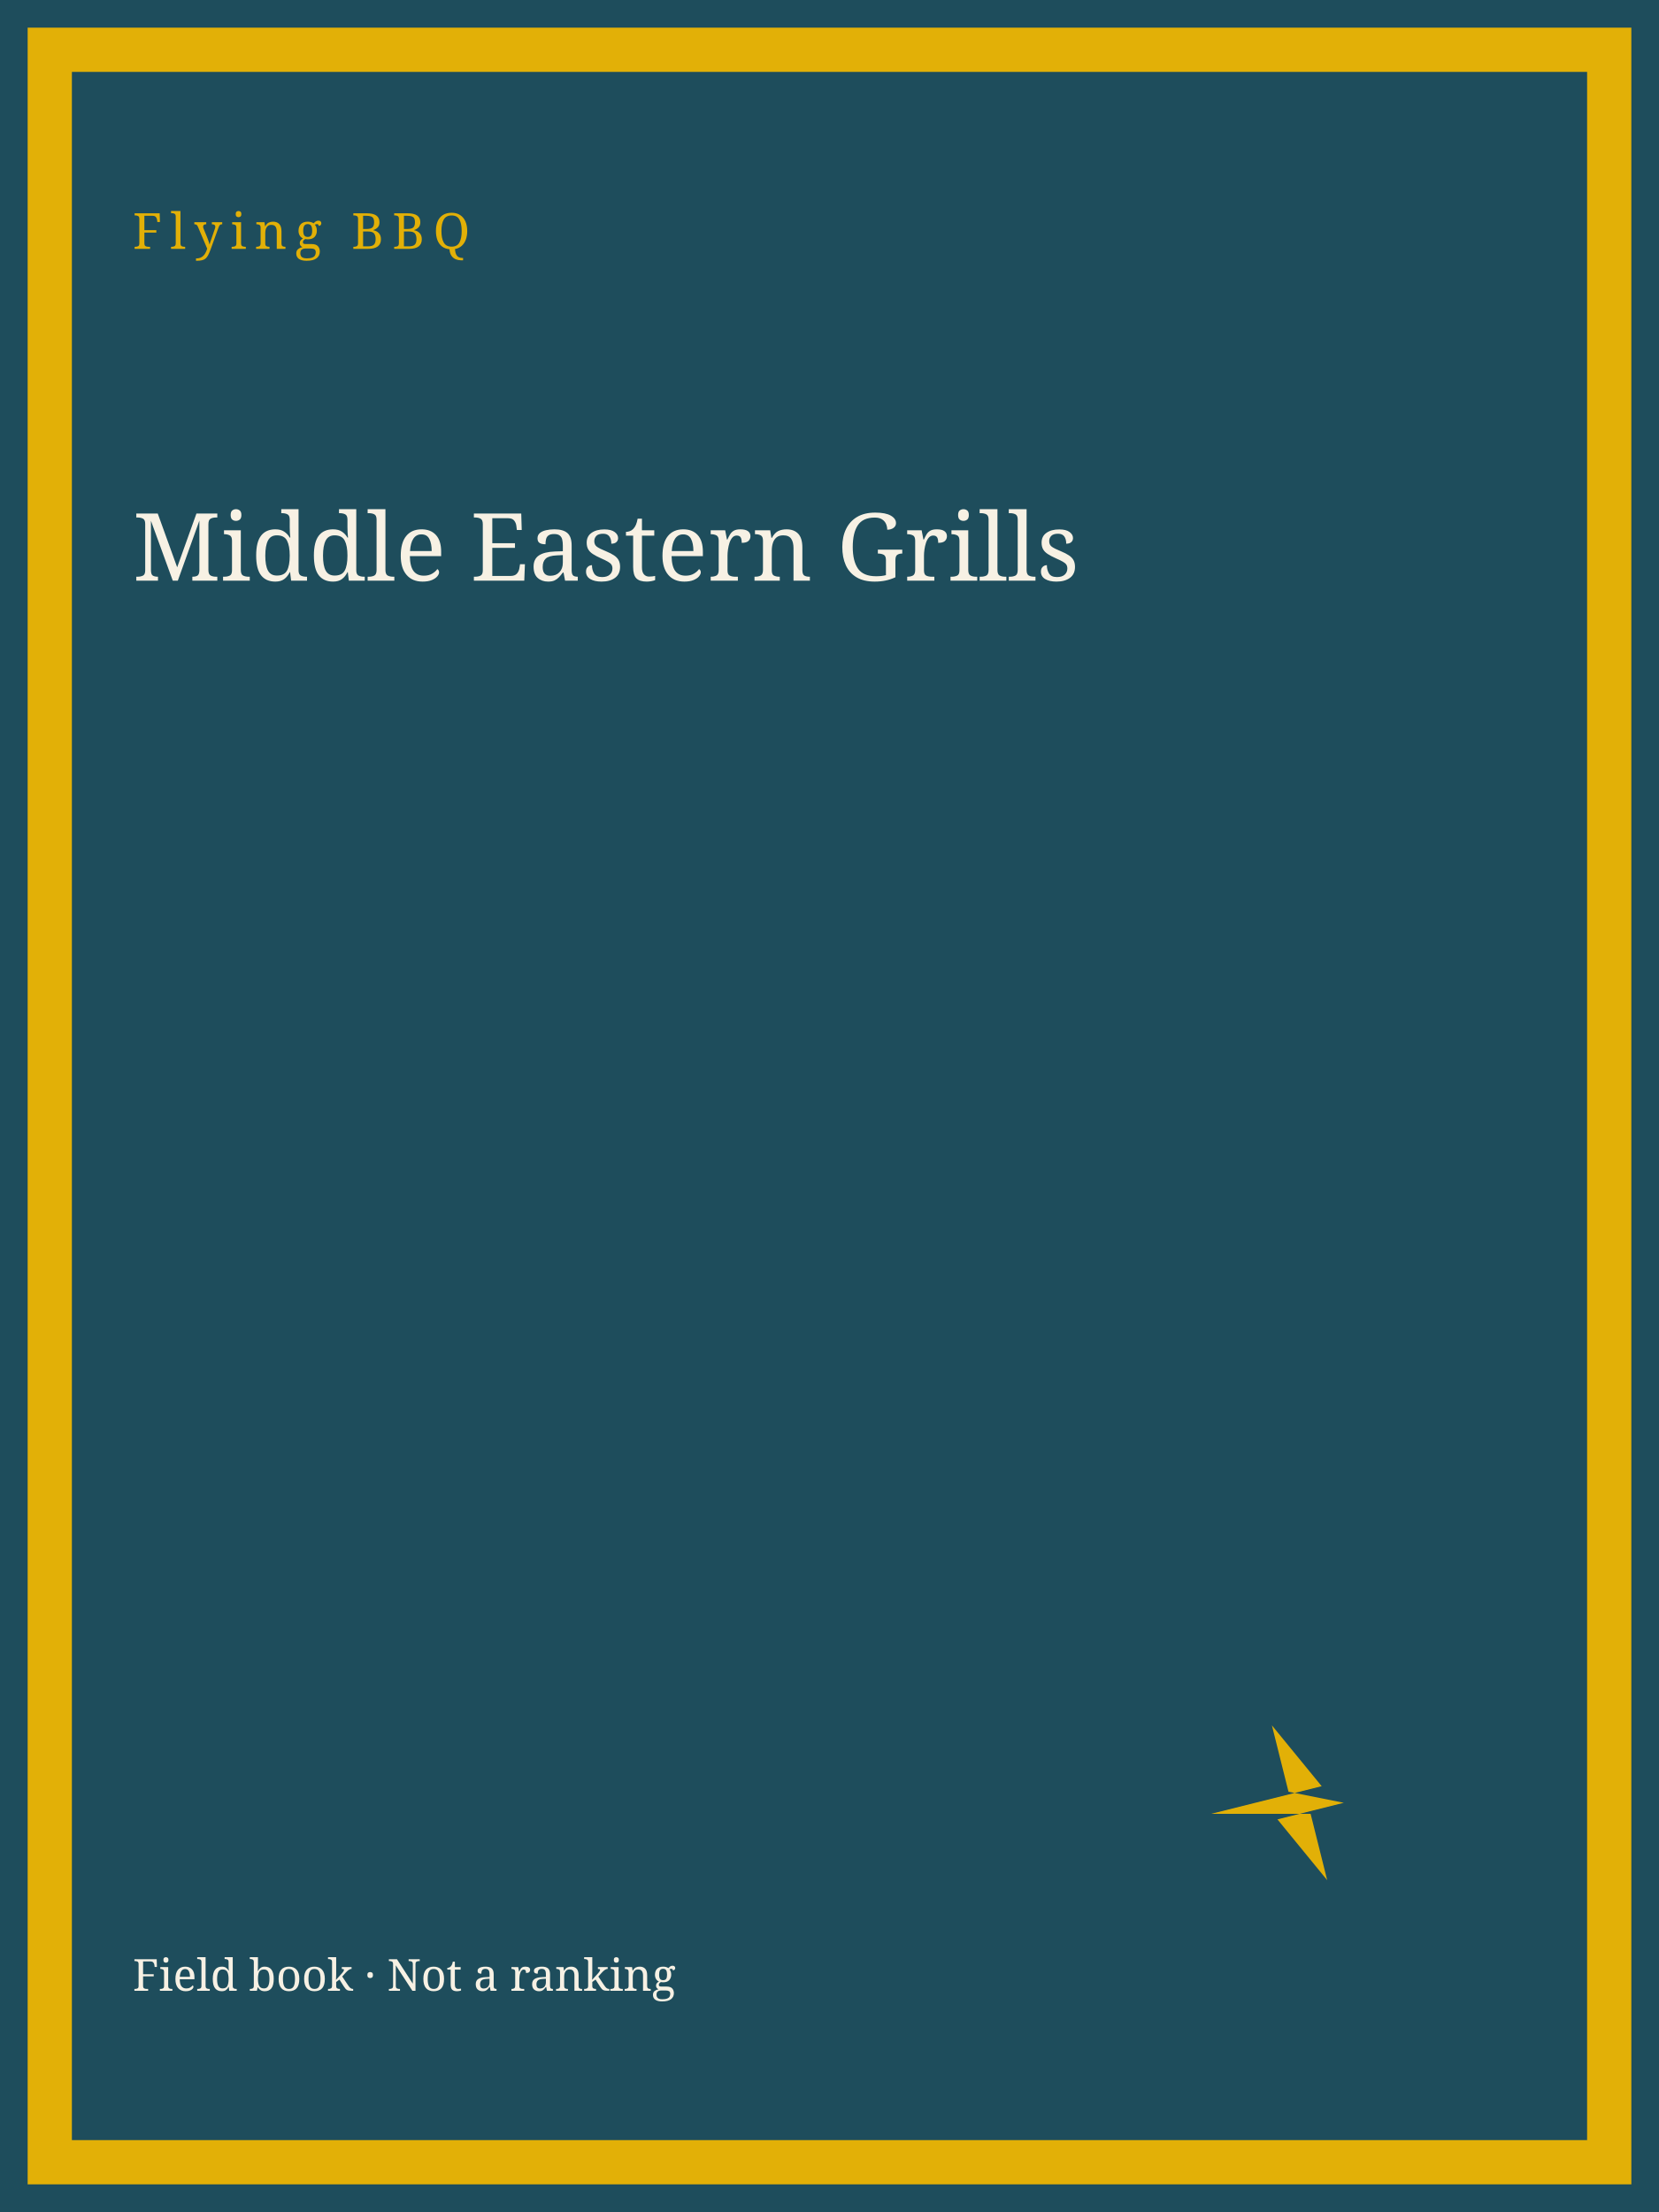
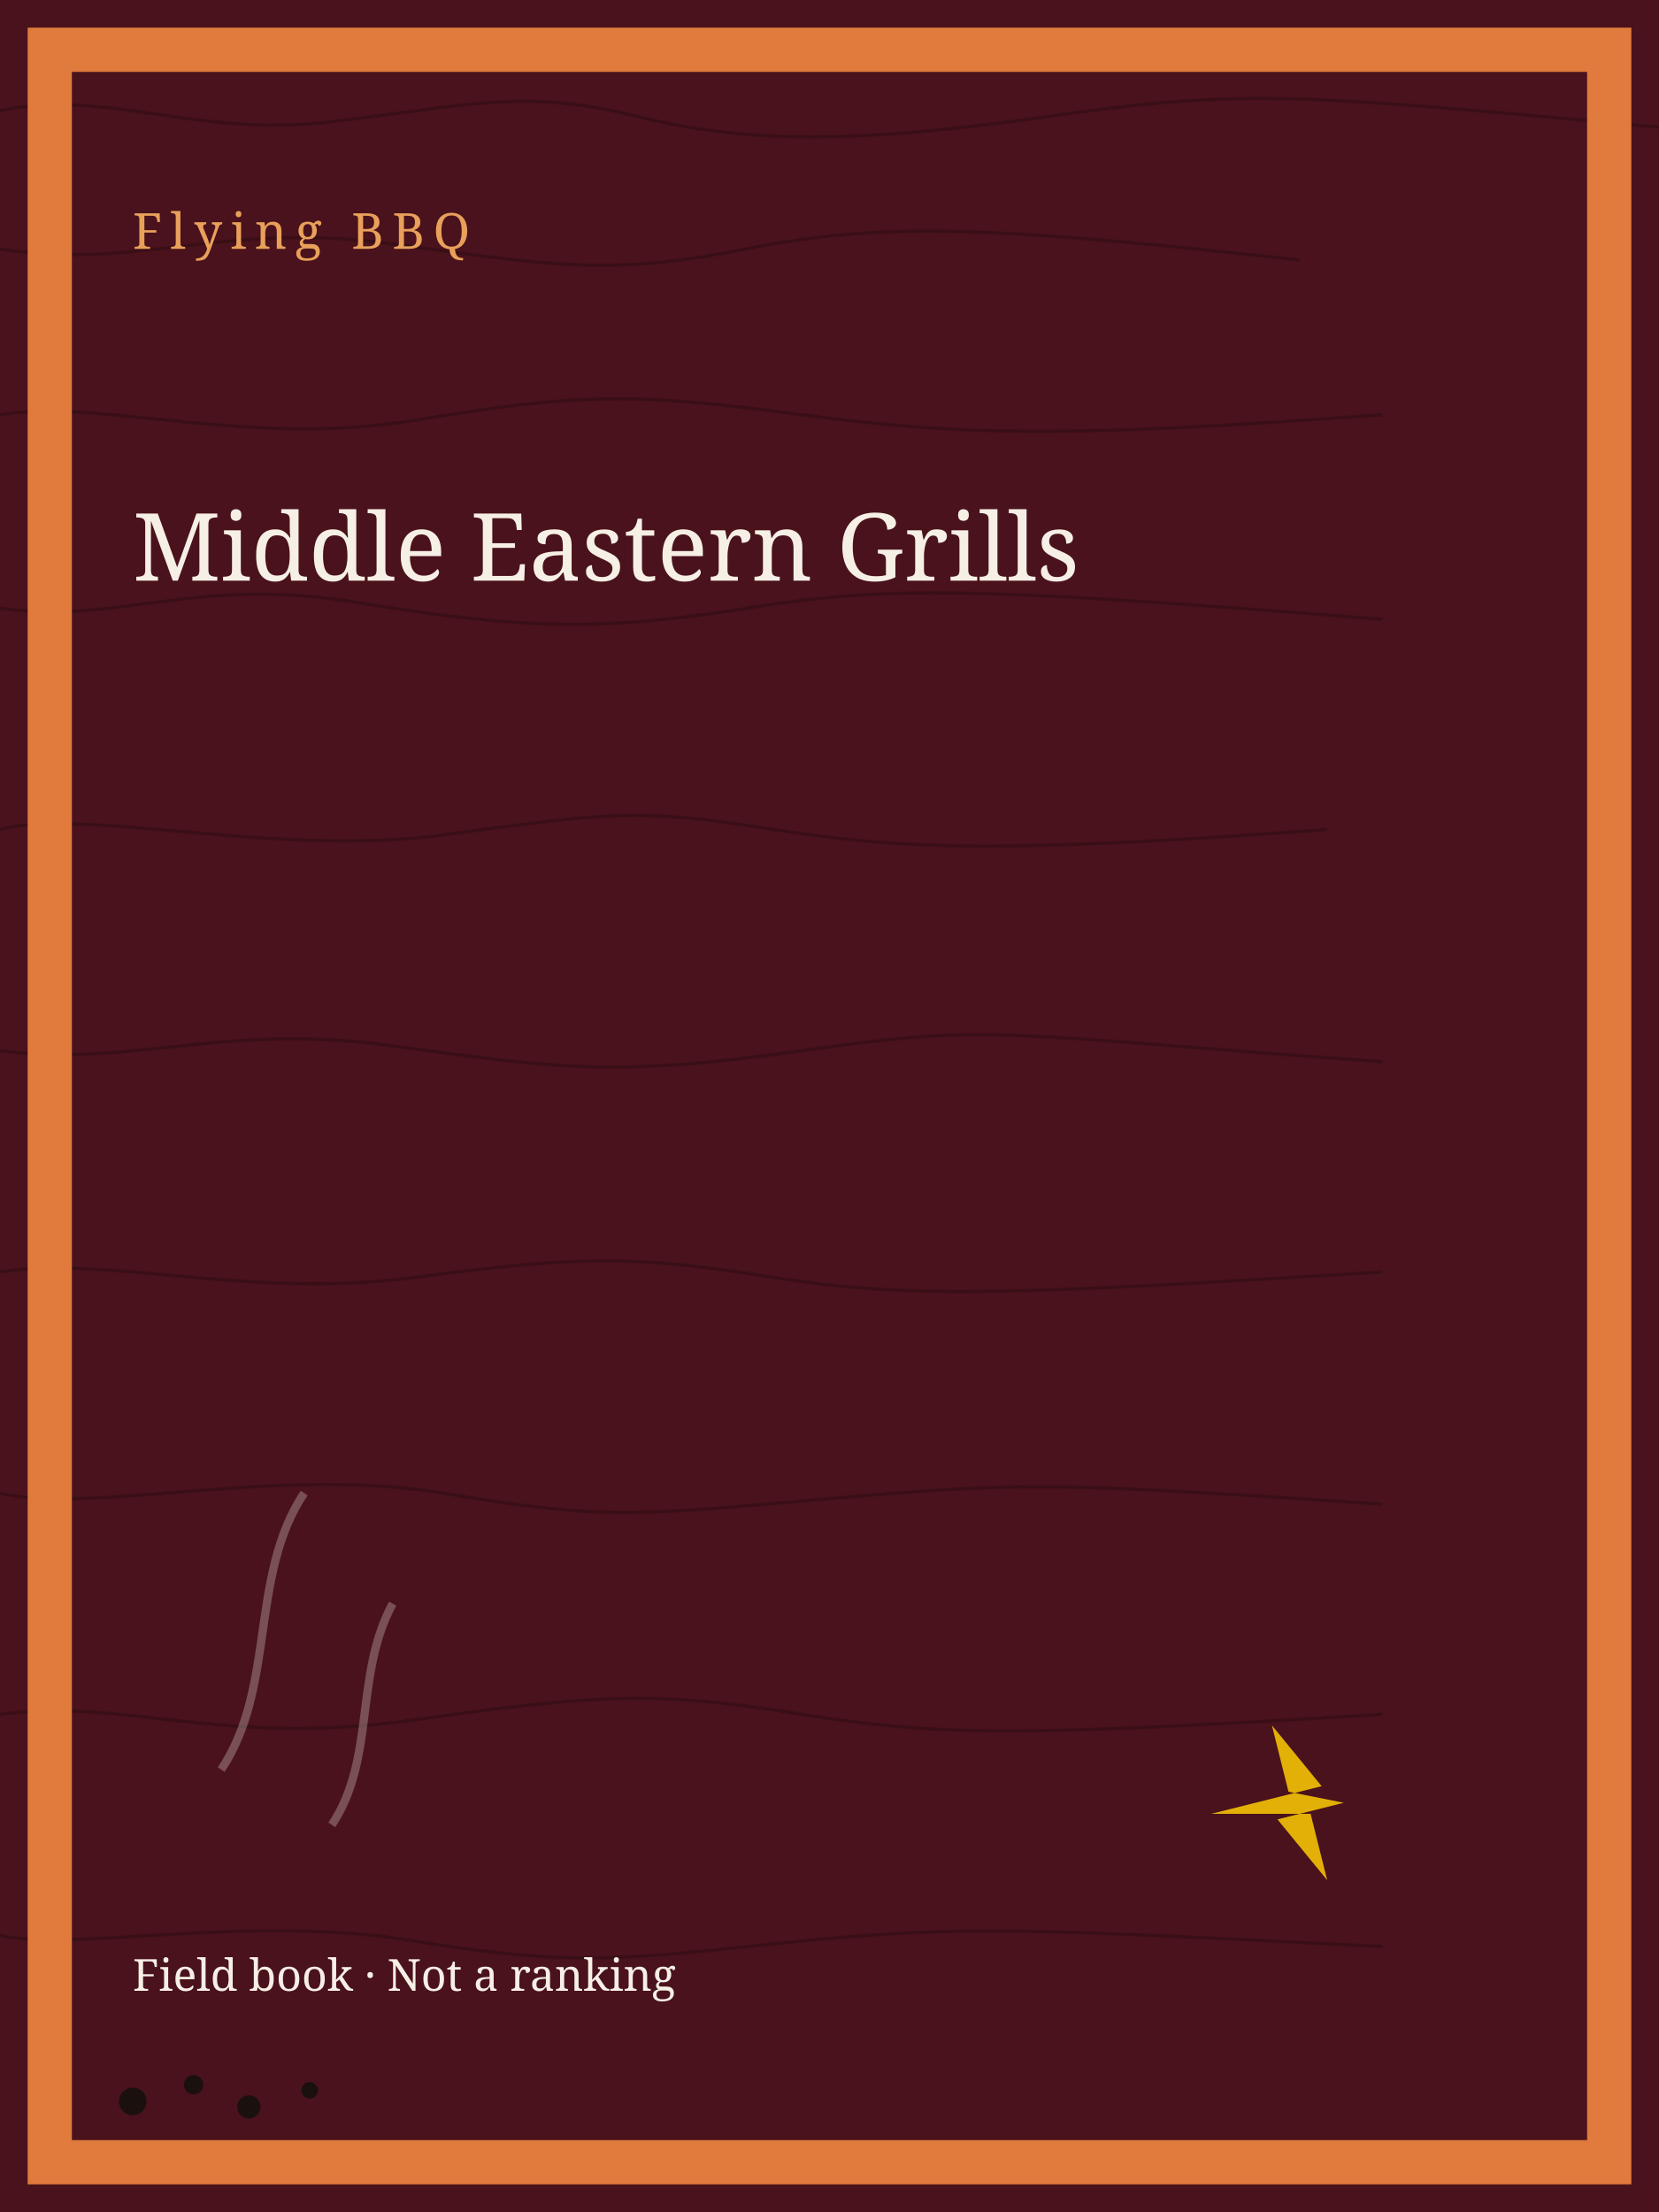
<svg xmlns="http://www.w3.org/2000/svg" viewBox="0 0 600 800">
-   <rect width="600" height="800" fill="#1e4d5c" />
-   <rect x="18" y="18" width="564" height="764" fill="none" stroke="#e2b007" stroke-width="16" />
-   <text x="48" y="90" fill="#e2b007" font-family="Georgia, serif" font-size="18" letter-spacing="3">Flying BBQ</text>
-   <text x="48" y="210" fill="#f7f1e4" font-family="Georgia, serif" font-size="34">Middle Eastern Grills</text>
+   <rect width="600" height="800" fill="#4a121c" />
+   <g fill="none" stroke="#2a0a10" stroke-width="1.2" opacity="0.5">
+     <path d="M0 40c40-8 70 10 120 4s70-12 110-2 80 10 150 0 90-8 220 4" />
+     <path d="M0 90c50 8 80-10 140-2s80 12 130 2 90-8 200 4" />
+     <path d="M0 150c36-6 90 12 150 2s80-10 140-2 100 8 210 0" />
+     <path d="M0 220c44 6 70-12 130-2s90 10 140 2 80-8 230 4" />
+     <path d="M0 300c30-8 100 10 160 2s70-10 120-2 90 8 200 0" />
+     <path d="M0 380c48 6 80-10 140-2s80 12 150 2 70-6 210 4" />
+     <path d="M0 460c40-6 90 10 150 2s80-8 130 0 90 6 220-2" />
+     <path d="M0 540c32 8 100-10 160 0s70 8 140 2 80-6 200 2" />
+     <path d="M0 620c46-6 80 12 150 2s90-10 140-2 80 8 210 0" />
+     <path d="M0 700c28 6 90-8 150 2s80 6 140 0 90-4 210 2" />
+   </g>
+   <g fill="#1a100e">
+     <circle cx="48" cy="760" r="5" />
+     <circle cx="70" cy="754" r="3.5" />
+     <circle cx="90" cy="762" r="4.2" />
+     <circle cx="112" cy="756" r="3" />
+   </g>
+   <g fill="none" stroke="#f6efe6" stroke-width="3" opacity="0.28">
+     <path d="M80 640c20-30 10-70 30-100" />
+     <path d="M120 660c16-24 8-54 22-80" />
+   </g>
+   <rect x="18" y="18" width="564" height="764" fill="none" stroke="#e07a3d" stroke-width="16" />
+   <text x="48" y="90" fill="#e8a05a" font-family="Georgia, serif" font-size="18" letter-spacing="3">Flying BBQ</text>
+   <text x="48" y="210" fill="#f6efe6" font-family="Georgia, serif" font-size="34">Middle Eastern Grills</text>
  <g transform="translate(430, 620)">
    <path d="M8 36l40-10-18-22 6 24 20 4-24 6 18 22-6-24z" fill="#e2b007" />
  </g>
-   <text x="48" y="720" fill="#f7f1e4" font-family="Georgia, serif" font-size="16">Field book · Not a ranking</text>
+   <text x="48" y="720" fill="#f6efe6" font-family="Georgia, serif" font-size="16">Field book · Not a ranking</text>
</svg>
